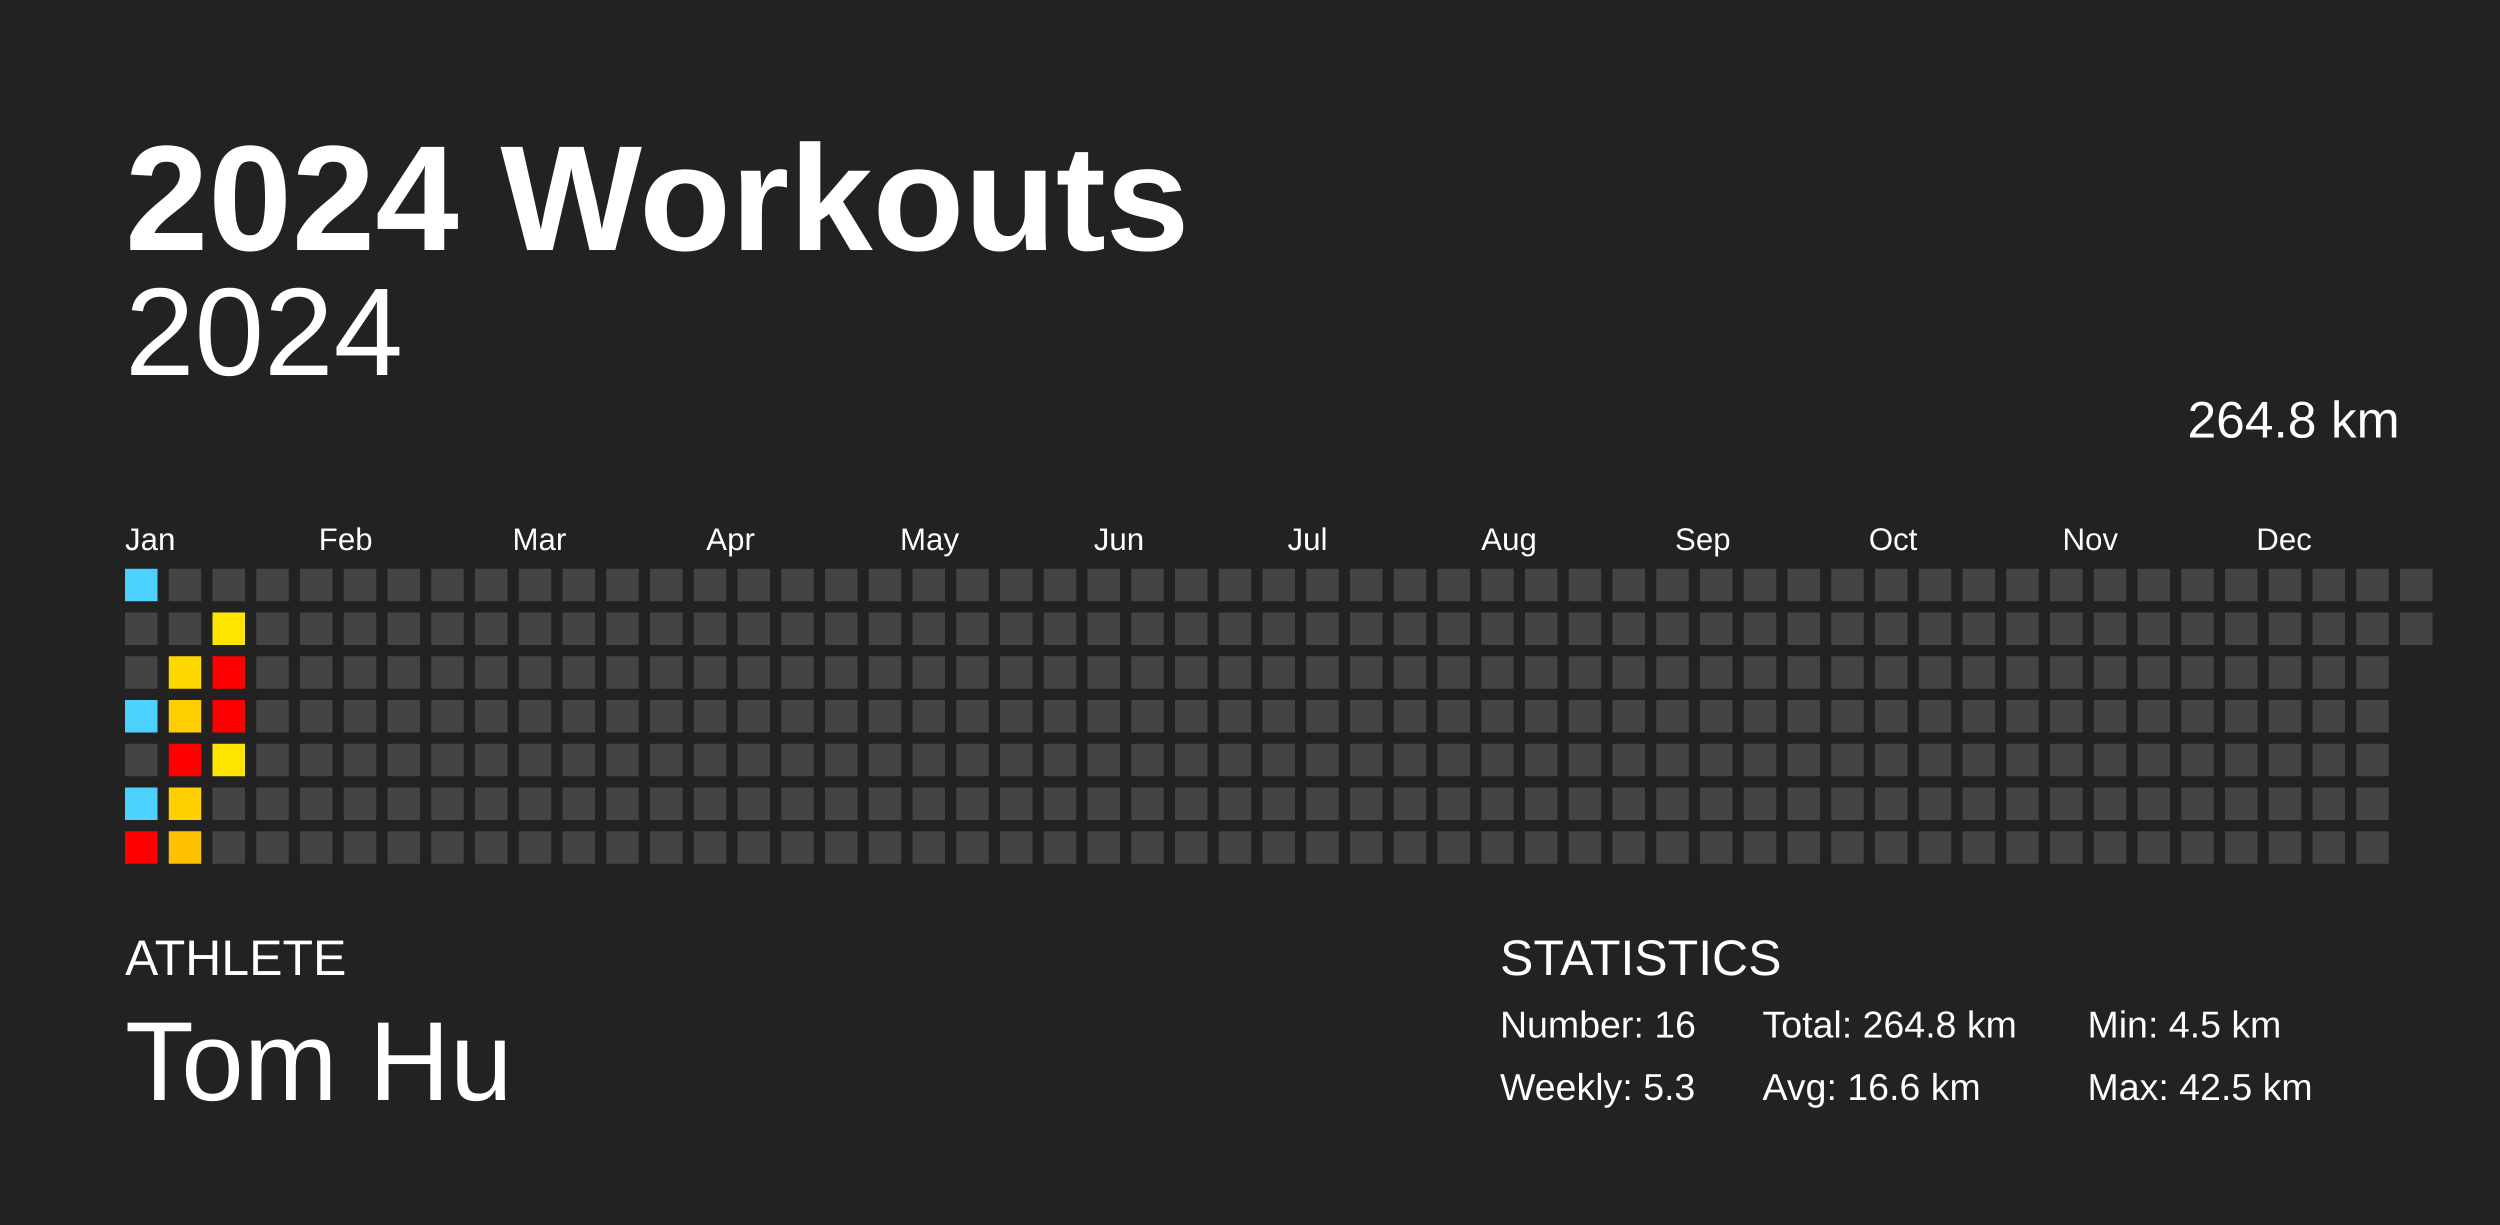
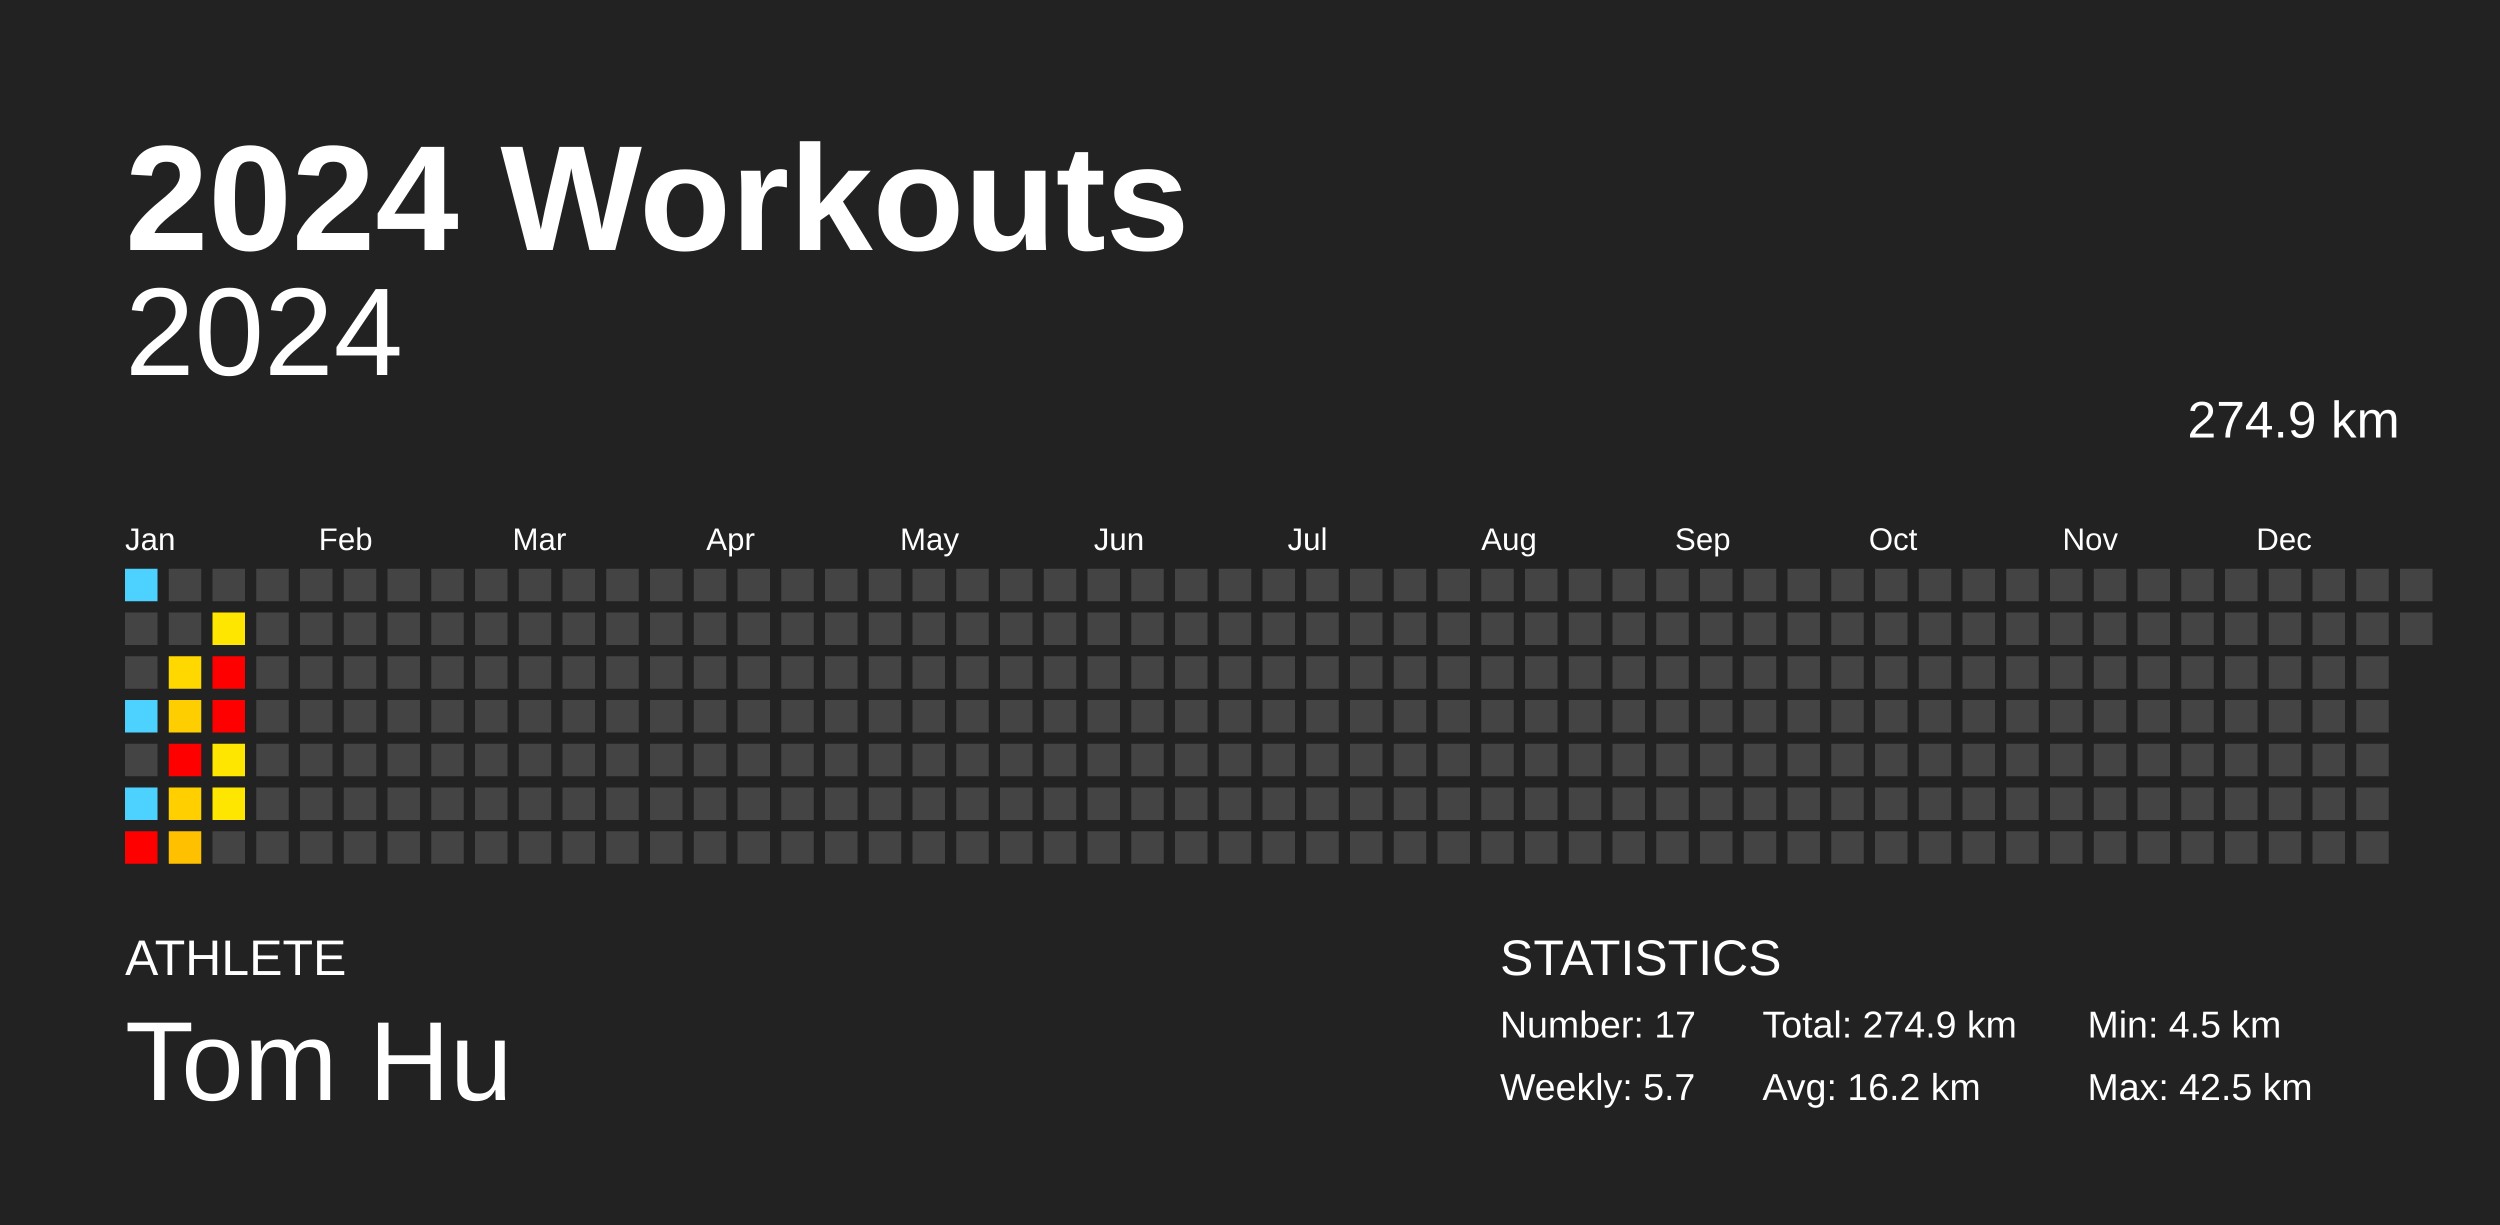
<svg xmlns="http://www.w3.org/2000/svg" baseProfile="full" height="98mm" version="1.1" viewBox="0,0,200,98" width="200mm">
  <defs />
  <rect fill="#222222" height="98" width="200" x="0" y="0" />
  <text fill="#FFFFFF" style="font-size:12px; font-family:Arial; font-weight:bold;" x="10" y="20">2024 Workouts</text>
  <text fill="#FFFFFF" style="font-size:4px; font-family:Arial" x="10" y="78">ATHLETE</text>
  <text fill="#FFFFFF" style="font-size:9px; font-family:Arial" x="10" y="88">Tom Hu</text>
  <text fill="#FFFFFF" style="font-size:4px; font-family:Arial" x="120" y="78">STATISTICS</text>
-   <text fill="#FFFFFF" style="font-size:3px; font-family:Arial" x="120" y="83">Number: 16</text>
-   <text fill="#FFFFFF" style="font-size:3px; font-family:Arial" x="120" y="88">Weekly: 5.3</text>
-   <text fill="#FFFFFF" style="font-size:3px; font-family:Arial" x="141" y="83">Total: 264.8 km</text>
-   <text fill="#FFFFFF" style="font-size:3px; font-family:Arial" x="141" y="88">Avg: 16.6 km</text>
+   <text fill="#FFFFFF" style="font-size:3px; font-family:Arial" x="120" y="83">Number: 17</text>
+   <text fill="#FFFFFF" style="font-size:3px; font-family:Arial" x="120" y="88">Weekly: 5.7</text>
+   <text fill="#FFFFFF" style="font-size:3px; font-family:Arial" x="141" y="83">Total: 274.9 km</text>
+   <text fill="#FFFFFF" style="font-size:3px; font-family:Arial" x="141" y="88">Avg: 16.2 km</text>
  <text fill="#FFFFFF" style="font-size:3px; font-family:Arial" x="167" y="83">Min: 4.5 km</text>
  <text fill="#FFFFFF" style="font-size:3px; font-family:Arial" x="167" y="88">Max: 42.5 km</text>
  <text alignment-baseline="hanging" fill="#FFFFFF" style="font-size:10.0px; font-family:Arial;" x="10" y="30">2024</text>
-   <text alignment-baseline="hanging" fill="#FFFFFF" style="font-size:4.125px; font-family:Arial;" x="175" y="35">264.8 km</text>
+   <text alignment-baseline="hanging" fill="#FFFFFF" style="font-size:4.125px; font-family:Arial;" x="175" y="35">274.9 km</text>
  <text fill="#FFFFFF" style="font-size:2.5px; font-family:Arial" x="10.0" y="44">Jan</text>
  <text fill="#FFFFFF" style="font-size:2.5px; font-family:Arial" x="25.5" y="44">Feb</text>
  <text fill="#FFFFFF" style="font-size:2.5px; font-family:Arial" x="41.0" y="44">Mar</text>
  <text fill="#FFFFFF" style="font-size:2.5px; font-family:Arial" x="56.5" y="44">Apr</text>
  <text fill="#FFFFFF" style="font-size:2.5px; font-family:Arial" x="72.0" y="44">May</text>
  <text fill="#FFFFFF" style="font-size:2.5px; font-family:Arial" x="87.5" y="44">Jun</text>
  <text fill="#FFFFFF" style="font-size:2.5px; font-family:Arial" x="103.0" y="44">Jul</text>
  <text fill="#FFFFFF" style="font-size:2.5px; font-family:Arial" x="118.5" y="44">Aug</text>
  <text fill="#FFFFFF" style="font-size:2.5px; font-family:Arial" x="134.0" y="44">Sep</text>
  <text fill="#FFFFFF" style="font-size:2.5px; font-family:Arial" x="149.5" y="44">Oct</text>
  <text fill="#FFFFFF" style="font-size:2.5px; font-family:Arial" x="165.0" y="44">Nov</text>
  <text fill="#FFFFFF" style="font-size:2.5px; font-family:Arial" x="180.5" y="44">Dec</text>
  <rect fill="#4dd2ff" height="2.6" width="2.6" x="10.0" y="45.5" />
  <rect fill="#444444" height="2.6" width="2.6" x="10.0" y="49.0" />
  <rect fill="#444444" height="2.6" width="2.6" x="10.0" y="52.5" />
  <rect fill="#4dd2ff" height="2.6" width="2.6" x="10.0" y="56.0" />
  <rect fill="#444444" height="2.6" width="2.6" x="10.0" y="59.5" />
  <rect fill="#4dd2ff" height="2.6" width="2.6" x="10.0" y="63.0" />
  <rect fill="red" height="2.6" width="2.6" x="10.0" y="66.5" />
  <rect fill="#444444" height="2.6" width="2.6" x="13.5" y="45.5" />
  <rect fill="#444444" height="2.6" width="2.6" x="13.5" y="49.0" />
  <rect fill="#ffd800" height="2.6" width="2.6" x="13.5" y="52.5" />
  <rect fill="#ffce00" height="2.6" width="2.6" x="13.5" y="56.0" />
  <rect fill="red" height="2.6" width="2.6" x="13.5" y="59.5" />
  <rect fill="#ffcf00" height="2.6" width="2.6" x="13.5" y="63.0" />
  <rect fill="#ffc000" height="2.6" width="2.6" x="13.5" y="66.5" />
  <rect fill="#444444" height="2.6" width="2.6" x="17.0" y="45.5" />
  <rect fill="#ffe600" height="2.6" width="2.6" x="17.0" y="49.0" />
  <rect fill="red" height="2.6" width="2.6" x="17.0" y="52.5" />
  <rect fill="red" height="2.6" width="2.6" x="17.0" y="56.0" />
  <rect fill="#ffe600" height="2.6" width="2.6" x="17.0" y="59.5" />
-   <rect fill="#444444" height="2.6" width="2.6" x="17.0" y="63.0" />
+   <rect fill="#ffe600" height="2.6" width="2.6" x="17.0" y="63.0" />
  <rect fill="#444444" height="2.6" width="2.6" x="17.0" y="66.5" />
  <rect fill="#444444" height="2.6" width="2.6" x="20.5" y="45.5" />
  <rect fill="#444444" height="2.6" width="2.6" x="20.5" y="49.0" />
  <rect fill="#444444" height="2.6" width="2.6" x="20.5" y="52.5" />
  <rect fill="#444444" height="2.6" width="2.6" x="20.5" y="56.0" />
  <rect fill="#444444" height="2.6" width="2.6" x="20.5" y="59.5" />
  <rect fill="#444444" height="2.6" width="2.6" x="20.5" y="63.0" />
  <rect fill="#444444" height="2.6" width="2.6" x="20.5" y="66.5" />
  <rect fill="#444444" height="2.6" width="2.6" x="24.0" y="45.5" />
  <rect fill="#444444" height="2.6" width="2.6" x="24.0" y="49.0" />
  <rect fill="#444444" height="2.6" width="2.6" x="24.0" y="52.5" />
  <rect fill="#444444" height="2.6" width="2.6" x="24.0" y="56.0" />
  <rect fill="#444444" height="2.6" width="2.6" x="24.0" y="59.5" />
  <rect fill="#444444" height="2.6" width="2.6" x="24.0" y="63.0" />
  <rect fill="#444444" height="2.6" width="2.6" x="24.0" y="66.5" />
  <rect fill="#444444" height="2.6" width="2.6" x="27.5" y="45.5" />
  <rect fill="#444444" height="2.6" width="2.6" x="27.5" y="49.0" />
  <rect fill="#444444" height="2.6" width="2.6" x="27.5" y="52.5" />
  <rect fill="#444444" height="2.6" width="2.6" x="27.5" y="56.0" />
  <rect fill="#444444" height="2.6" width="2.6" x="27.5" y="59.5" />
  <rect fill="#444444" height="2.6" width="2.6" x="27.5" y="63.0" />
  <rect fill="#444444" height="2.6" width="2.6" x="27.5" y="66.5" />
  <rect fill="#444444" height="2.6" width="2.6" x="31.0" y="45.5" />
  <rect fill="#444444" height="2.6" width="2.6" x="31.0" y="49.0" />
  <rect fill="#444444" height="2.6" width="2.6" x="31.0" y="52.5" />
  <rect fill="#444444" height="2.6" width="2.6" x="31.0" y="56.0" />
  <rect fill="#444444" height="2.6" width="2.6" x="31.0" y="59.5" />
  <rect fill="#444444" height="2.6" width="2.6" x="31.0" y="63.0" />
  <rect fill="#444444" height="2.6" width="2.6" x="31.0" y="66.5" />
  <rect fill="#444444" height="2.6" width="2.6" x="34.5" y="45.5" />
  <rect fill="#444444" height="2.6" width="2.6" x="34.5" y="49.0" />
  <rect fill="#444444" height="2.6" width="2.6" x="34.5" y="52.5" />
  <rect fill="#444444" height="2.6" width="2.6" x="34.5" y="56.0" />
  <rect fill="#444444" height="2.6" width="2.6" x="34.5" y="59.5" />
  <rect fill="#444444" height="2.6" width="2.6" x="34.5" y="63.0" />
  <rect fill="#444444" height="2.6" width="2.6" x="34.5" y="66.5" />
  <rect fill="#444444" height="2.6" width="2.6" x="38.0" y="45.5" />
  <rect fill="#444444" height="2.6" width="2.6" x="38.0" y="49.0" />
  <rect fill="#444444" height="2.6" width="2.6" x="38.0" y="52.5" />
  <rect fill="#444444" height="2.6" width="2.6" x="38.0" y="56.0" />
  <rect fill="#444444" height="2.6" width="2.6" x="38.0" y="59.5" />
  <rect fill="#444444" height="2.6" width="2.6" x="38.0" y="63.0" />
  <rect fill="#444444" height="2.6" width="2.6" x="38.0" y="66.5" />
  <rect fill="#444444" height="2.6" width="2.6" x="41.5" y="45.5" />
  <rect fill="#444444" height="2.6" width="2.6" x="41.5" y="49.0" />
  <rect fill="#444444" height="2.6" width="2.6" x="41.5" y="52.5" />
  <rect fill="#444444" height="2.6" width="2.6" x="41.5" y="56.0" />
  <rect fill="#444444" height="2.6" width="2.6" x="41.5" y="59.5" />
  <rect fill="#444444" height="2.6" width="2.6" x="41.5" y="63.0" />
  <rect fill="#444444" height="2.6" width="2.6" x="41.5" y="66.5" />
  <rect fill="#444444" height="2.6" width="2.6" x="45.0" y="45.5" />
  <rect fill="#444444" height="2.6" width="2.6" x="45.0" y="49.0" />
  <rect fill="#444444" height="2.6" width="2.6" x="45.0" y="52.5" />
  <rect fill="#444444" height="2.6" width="2.6" x="45.0" y="56.0" />
  <rect fill="#444444" height="2.6" width="2.6" x="45.0" y="59.5" />
  <rect fill="#444444" height="2.6" width="2.6" x="45.0" y="63.0" />
  <rect fill="#444444" height="2.6" width="2.6" x="45.0" y="66.5" />
  <rect fill="#444444" height="2.6" width="2.6" x="48.5" y="45.5" />
  <rect fill="#444444" height="2.6" width="2.6" x="48.5" y="49.0" />
  <rect fill="#444444" height="2.6" width="2.6" x="48.5" y="52.5" />
  <rect fill="#444444" height="2.6" width="2.6" x="48.5" y="56.0" />
  <rect fill="#444444" height="2.6" width="2.6" x="48.5" y="59.5" />
  <rect fill="#444444" height="2.6" width="2.6" x="48.5" y="63.0" />
  <rect fill="#444444" height="2.6" width="2.6" x="48.5" y="66.5" />
  <rect fill="#444444" height="2.6" width="2.6" x="52.0" y="45.5" />
  <rect fill="#444444" height="2.6" width="2.6" x="52.0" y="49.0" />
  <rect fill="#444444" height="2.6" width="2.6" x="52.0" y="52.5" />
  <rect fill="#444444" height="2.6" width="2.6" x="52.0" y="56.0" />
  <rect fill="#444444" height="2.6" width="2.6" x="52.0" y="59.5" />
  <rect fill="#444444" height="2.6" width="2.6" x="52.0" y="63.0" />
  <rect fill="#444444" height="2.6" width="2.6" x="52.0" y="66.5" />
  <rect fill="#444444" height="2.6" width="2.6" x="55.5" y="45.5" />
  <rect fill="#444444" height="2.6" width="2.6" x="55.5" y="49.0" />
  <rect fill="#444444" height="2.6" width="2.6" x="55.5" y="52.5" />
  <rect fill="#444444" height="2.6" width="2.6" x="55.5" y="56.0" />
  <rect fill="#444444" height="2.6" width="2.6" x="55.5" y="59.5" />
  <rect fill="#444444" height="2.6" width="2.6" x="55.5" y="63.0" />
  <rect fill="#444444" height="2.6" width="2.6" x="55.5" y="66.5" />
  <rect fill="#444444" height="2.6" width="2.6" x="59.0" y="45.5" />
  <rect fill="#444444" height="2.6" width="2.6" x="59.0" y="49.0" />
  <rect fill="#444444" height="2.6" width="2.6" x="59.0" y="52.5" />
  <rect fill="#444444" height="2.6" width="2.6" x="59.0" y="56.0" />
  <rect fill="#444444" height="2.6" width="2.6" x="59.0" y="59.5" />
  <rect fill="#444444" height="2.6" width="2.6" x="59.0" y="63.0" />
  <rect fill="#444444" height="2.6" width="2.6" x="59.0" y="66.5" />
  <rect fill="#444444" height="2.6" width="2.6" x="62.5" y="45.5" />
  <rect fill="#444444" height="2.6" width="2.6" x="62.5" y="49.0" />
  <rect fill="#444444" height="2.6" width="2.6" x="62.5" y="52.5" />
  <rect fill="#444444" height="2.6" width="2.6" x="62.5" y="56.0" />
  <rect fill="#444444" height="2.6" width="2.6" x="62.5" y="59.5" />
  <rect fill="#444444" height="2.6" width="2.6" x="62.5" y="63.0" />
  <rect fill="#444444" height="2.6" width="2.6" x="62.5" y="66.5" />
  <rect fill="#444444" height="2.6" width="2.6" x="66.0" y="45.5" />
  <rect fill="#444444" height="2.6" width="2.6" x="66.0" y="49.0" />
  <rect fill="#444444" height="2.6" width="2.6" x="66.0" y="52.5" />
  <rect fill="#444444" height="2.6" width="2.6" x="66.0" y="56.0" />
  <rect fill="#444444" height="2.6" width="2.6" x="66.0" y="59.5" />
  <rect fill="#444444" height="2.6" width="2.6" x="66.0" y="63.0" />
  <rect fill="#444444" height="2.6" width="2.6" x="66.0" y="66.5" />
  <rect fill="#444444" height="2.6" width="2.6" x="69.5" y="45.5" />
  <rect fill="#444444" height="2.6" width="2.6" x="69.5" y="49.0" />
  <rect fill="#444444" height="2.6" width="2.6" x="69.5" y="52.5" />
  <rect fill="#444444" height="2.6" width="2.6" x="69.5" y="56.0" />
  <rect fill="#444444" height="2.6" width="2.6" x="69.5" y="59.5" />
  <rect fill="#444444" height="2.6" width="2.6" x="69.5" y="63.0" />
  <rect fill="#444444" height="2.6" width="2.6" x="69.5" y="66.5" />
  <rect fill="#444444" height="2.6" width="2.6" x="73.0" y="45.5" />
  <rect fill="#444444" height="2.6" width="2.6" x="73.0" y="49.0" />
  <rect fill="#444444" height="2.6" width="2.6" x="73.0" y="52.5" />
  <rect fill="#444444" height="2.6" width="2.6" x="73.0" y="56.0" />
  <rect fill="#444444" height="2.6" width="2.6" x="73.0" y="59.5" />
  <rect fill="#444444" height="2.6" width="2.6" x="73.0" y="63.0" />
  <rect fill="#444444" height="2.6" width="2.6" x="73.0" y="66.5" />
  <rect fill="#444444" height="2.6" width="2.6" x="76.5" y="45.5" />
  <rect fill="#444444" height="2.6" width="2.6" x="76.5" y="49.0" />
  <rect fill="#444444" height="2.6" width="2.6" x="76.5" y="52.5" />
  <rect fill="#444444" height="2.6" width="2.6" x="76.5" y="56.0" />
  <rect fill="#444444" height="2.6" width="2.6" x="76.5" y="59.5" />
  <rect fill="#444444" height="2.6" width="2.6" x="76.5" y="63.0" />
  <rect fill="#444444" height="2.6" width="2.6" x="76.5" y="66.5" />
  <rect fill="#444444" height="2.6" width="2.6" x="80.0" y="45.5" />
  <rect fill="#444444" height="2.6" width="2.6" x="80.0" y="49.0" />
  <rect fill="#444444" height="2.6" width="2.6" x="80.0" y="52.5" />
  <rect fill="#444444" height="2.6" width="2.6" x="80.0" y="56.0" />
  <rect fill="#444444" height="2.6" width="2.6" x="80.0" y="59.5" />
  <rect fill="#444444" height="2.6" width="2.6" x="80.0" y="63.0" />
  <rect fill="#444444" height="2.6" width="2.6" x="80.0" y="66.5" />
  <rect fill="#444444" height="2.6" width="2.6" x="83.5" y="45.5" />
  <rect fill="#444444" height="2.6" width="2.6" x="83.5" y="49.0" />
  <rect fill="#444444" height="2.6" width="2.6" x="83.5" y="52.5" />
  <rect fill="#444444" height="2.6" width="2.6" x="83.5" y="56.0" />
  <rect fill="#444444" height="2.6" width="2.6" x="83.5" y="59.5" />
  <rect fill="#444444" height="2.6" width="2.6" x="83.5" y="63.0" />
  <rect fill="#444444" height="2.6" width="2.6" x="83.5" y="66.5" />
  <rect fill="#444444" height="2.6" width="2.6" x="87.0" y="45.5" />
  <rect fill="#444444" height="2.6" width="2.6" x="87.0" y="49.0" />
  <rect fill="#444444" height="2.6" width="2.6" x="87.0" y="52.5" />
  <rect fill="#444444" height="2.6" width="2.6" x="87.0" y="56.0" />
  <rect fill="#444444" height="2.6" width="2.6" x="87.0" y="59.5" />
  <rect fill="#444444" height="2.6" width="2.6" x="87.0" y="63.0" />
  <rect fill="#444444" height="2.6" width="2.6" x="87.0" y="66.5" />
  <rect fill="#444444" height="2.6" width="2.6" x="90.5" y="45.5" />
  <rect fill="#444444" height="2.6" width="2.6" x="90.5" y="49.0" />
  <rect fill="#444444" height="2.6" width="2.6" x="90.5" y="52.5" />
  <rect fill="#444444" height="2.6" width="2.6" x="90.5" y="56.0" />
  <rect fill="#444444" height="2.6" width="2.6" x="90.5" y="59.5" />
  <rect fill="#444444" height="2.6" width="2.6" x="90.5" y="63.0" />
  <rect fill="#444444" height="2.6" width="2.6" x="90.5" y="66.5" />
  <rect fill="#444444" height="2.6" width="2.6" x="94.0" y="45.5" />
  <rect fill="#444444" height="2.6" width="2.6" x="94.0" y="49.0" />
  <rect fill="#444444" height="2.6" width="2.6" x="94.0" y="52.5" />
  <rect fill="#444444" height="2.6" width="2.6" x="94.0" y="56.0" />
  <rect fill="#444444" height="2.6" width="2.6" x="94.0" y="59.5" />
  <rect fill="#444444" height="2.6" width="2.6" x="94.0" y="63.0" />
  <rect fill="#444444" height="2.6" width="2.6" x="94.0" y="66.5" />
  <rect fill="#444444" height="2.6" width="2.6" x="97.5" y="45.5" />
  <rect fill="#444444" height="2.6" width="2.6" x="97.5" y="49.0" />
  <rect fill="#444444" height="2.6" width="2.6" x="97.5" y="52.5" />
  <rect fill="#444444" height="2.6" width="2.6" x="97.5" y="56.0" />
  <rect fill="#444444" height="2.6" width="2.6" x="97.5" y="59.5" />
  <rect fill="#444444" height="2.6" width="2.6" x="97.5" y="63.0" />
  <rect fill="#444444" height="2.6" width="2.6" x="97.5" y="66.5" />
  <rect fill="#444444" height="2.6" width="2.6" x="101.0" y="45.5" />
  <rect fill="#444444" height="2.6" width="2.6" x="101.0" y="49.0" />
  <rect fill="#444444" height="2.6" width="2.6" x="101.0" y="52.5" />
  <rect fill="#444444" height="2.6" width="2.6" x="101.0" y="56.0" />
  <rect fill="#444444" height="2.6" width="2.6" x="101.0" y="59.5" />
  <rect fill="#444444" height="2.6" width="2.6" x="101.0" y="63.0" />
  <rect fill="#444444" height="2.6" width="2.6" x="101.0" y="66.5" />
  <rect fill="#444444" height="2.6" width="2.6" x="104.5" y="45.5" />
  <rect fill="#444444" height="2.6" width="2.6" x="104.5" y="49.0" />
  <rect fill="#444444" height="2.6" width="2.6" x="104.5" y="52.5" />
  <rect fill="#444444" height="2.6" width="2.6" x="104.5" y="56.0" />
  <rect fill="#444444" height="2.6" width="2.6" x="104.5" y="59.5" />
  <rect fill="#444444" height="2.6" width="2.6" x="104.5" y="63.0" />
  <rect fill="#444444" height="2.6" width="2.6" x="104.5" y="66.5" />
  <rect fill="#444444" height="2.6" width="2.6" x="108.0" y="45.5" />
  <rect fill="#444444" height="2.6" width="2.6" x="108.0" y="49.0" />
  <rect fill="#444444" height="2.6" width="2.6" x="108.0" y="52.5" />
  <rect fill="#444444" height="2.6" width="2.6" x="108.0" y="56.0" />
  <rect fill="#444444" height="2.6" width="2.6" x="108.0" y="59.5" />
  <rect fill="#444444" height="2.6" width="2.6" x="108.0" y="63.0" />
  <rect fill="#444444" height="2.6" width="2.6" x="108.0" y="66.5" />
  <rect fill="#444444" height="2.6" width="2.6" x="111.5" y="45.5" />
  <rect fill="#444444" height="2.6" width="2.6" x="111.5" y="49.0" />
  <rect fill="#444444" height="2.6" width="2.6" x="111.5" y="52.5" />
  <rect fill="#444444" height="2.6" width="2.6" x="111.5" y="56.0" />
  <rect fill="#444444" height="2.6" width="2.6" x="111.5" y="59.5" />
  <rect fill="#444444" height="2.6" width="2.6" x="111.5" y="63.0" />
  <rect fill="#444444" height="2.6" width="2.6" x="111.5" y="66.5" />
  <rect fill="#444444" height="2.6" width="2.6" x="115.0" y="45.5" />
  <rect fill="#444444" height="2.6" width="2.6" x="115.0" y="49.0" />
  <rect fill="#444444" height="2.6" width="2.6" x="115.0" y="52.5" />
  <rect fill="#444444" height="2.6" width="2.6" x="115.0" y="56.0" />
  <rect fill="#444444" height="2.6" width="2.6" x="115.0" y="59.5" />
  <rect fill="#444444" height="2.6" width="2.6" x="115.0" y="63.0" />
  <rect fill="#444444" height="2.6" width="2.6" x="115.0" y="66.5" />
  <rect fill="#444444" height="2.6" width="2.6" x="118.5" y="45.5" />
  <rect fill="#444444" height="2.6" width="2.6" x="118.5" y="49.0" />
  <rect fill="#444444" height="2.6" width="2.6" x="118.5" y="52.5" />
  <rect fill="#444444" height="2.6" width="2.6" x="118.5" y="56.0" />
  <rect fill="#444444" height="2.6" width="2.6" x="118.5" y="59.5" />
  <rect fill="#444444" height="2.6" width="2.6" x="118.5" y="63.0" />
  <rect fill="#444444" height="2.6" width="2.6" x="118.5" y="66.5" />
  <rect fill="#444444" height="2.6" width="2.6" x="122.0" y="45.5" />
  <rect fill="#444444" height="2.6" width="2.6" x="122.0" y="49.0" />
  <rect fill="#444444" height="2.6" width="2.6" x="122.0" y="52.5" />
  <rect fill="#444444" height="2.6" width="2.6" x="122.0" y="56.0" />
  <rect fill="#444444" height="2.6" width="2.6" x="122.0" y="59.5" />
  <rect fill="#444444" height="2.6" width="2.6" x="122.0" y="63.0" />
  <rect fill="#444444" height="2.6" width="2.6" x="122.0" y="66.5" />
  <rect fill="#444444" height="2.6" width="2.6" x="125.5" y="45.5" />
  <rect fill="#444444" height="2.6" width="2.6" x="125.5" y="49.0" />
  <rect fill="#444444" height="2.6" width="2.6" x="125.5" y="52.5" />
  <rect fill="#444444" height="2.6" width="2.6" x="125.5" y="56.0" />
  <rect fill="#444444" height="2.6" width="2.6" x="125.5" y="59.5" />
  <rect fill="#444444" height="2.6" width="2.6" x="125.5" y="63.0" />
  <rect fill="#444444" height="2.6" width="2.6" x="125.5" y="66.5" />
  <rect fill="#444444" height="2.6" width="2.6" x="129.0" y="45.5" />
  <rect fill="#444444" height="2.6" width="2.6" x="129.0" y="49.0" />
  <rect fill="#444444" height="2.6" width="2.6" x="129.0" y="52.5" />
  <rect fill="#444444" height="2.6" width="2.6" x="129.0" y="56.0" />
  <rect fill="#444444" height="2.6" width="2.6" x="129.0" y="59.5" />
  <rect fill="#444444" height="2.6" width="2.6" x="129.0" y="63.0" />
  <rect fill="#444444" height="2.6" width="2.6" x="129.0" y="66.5" />
  <rect fill="#444444" height="2.6" width="2.6" x="132.5" y="45.5" />
  <rect fill="#444444" height="2.6" width="2.6" x="132.5" y="49.0" />
  <rect fill="#444444" height="2.6" width="2.6" x="132.5" y="52.5" />
  <rect fill="#444444" height="2.6" width="2.6" x="132.5" y="56.0" />
  <rect fill="#444444" height="2.6" width="2.6" x="132.5" y="59.5" />
  <rect fill="#444444" height="2.6" width="2.6" x="132.5" y="63.0" />
  <rect fill="#444444" height="2.6" width="2.6" x="132.5" y="66.5" />
  <rect fill="#444444" height="2.6" width="2.6" x="136.0" y="45.5" />
  <rect fill="#444444" height="2.6" width="2.6" x="136.0" y="49.0" />
  <rect fill="#444444" height="2.6" width="2.6" x="136.0" y="52.5" />
  <rect fill="#444444" height="2.6" width="2.6" x="136.0" y="56.0" />
  <rect fill="#444444" height="2.6" width="2.6" x="136.0" y="59.5" />
  <rect fill="#444444" height="2.6" width="2.6" x="136.0" y="63.0" />
  <rect fill="#444444" height="2.6" width="2.6" x="136.0" y="66.5" />
  <rect fill="#444444" height="2.6" width="2.6" x="139.5" y="45.5" />
  <rect fill="#444444" height="2.6" width="2.6" x="139.5" y="49.0" />
  <rect fill="#444444" height="2.6" width="2.6" x="139.5" y="52.5" />
  <rect fill="#444444" height="2.6" width="2.6" x="139.5" y="56.0" />
  <rect fill="#444444" height="2.6" width="2.6" x="139.5" y="59.5" />
  <rect fill="#444444" height="2.6" width="2.6" x="139.5" y="63.0" />
  <rect fill="#444444" height="2.6" width="2.6" x="139.5" y="66.5" />
  <rect fill="#444444" height="2.6" width="2.6" x="143.0" y="45.5" />
  <rect fill="#444444" height="2.6" width="2.6" x="143.0" y="49.0" />
  <rect fill="#444444" height="2.6" width="2.6" x="143.0" y="52.5" />
  <rect fill="#444444" height="2.6" width="2.6" x="143.0" y="56.0" />
  <rect fill="#444444" height="2.6" width="2.6" x="143.0" y="59.5" />
  <rect fill="#444444" height="2.6" width="2.6" x="143.0" y="63.0" />
  <rect fill="#444444" height="2.6" width="2.6" x="143.0" y="66.5" />
  <rect fill="#444444" height="2.6" width="2.6" x="146.5" y="45.5" />
  <rect fill="#444444" height="2.6" width="2.6" x="146.5" y="49.0" />
  <rect fill="#444444" height="2.6" width="2.6" x="146.5" y="52.5" />
  <rect fill="#444444" height="2.6" width="2.6" x="146.5" y="56.0" />
  <rect fill="#444444" height="2.6" width="2.6" x="146.5" y="59.5" />
  <rect fill="#444444" height="2.6" width="2.6" x="146.5" y="63.0" />
  <rect fill="#444444" height="2.6" width="2.6" x="146.5" y="66.5" />
  <rect fill="#444444" height="2.6" width="2.6" x="150.0" y="45.5" />
  <rect fill="#444444" height="2.6" width="2.6" x="150.0" y="49.0" />
  <rect fill="#444444" height="2.6" width="2.6" x="150.0" y="52.5" />
  <rect fill="#444444" height="2.6" width="2.6" x="150.0" y="56.0" />
  <rect fill="#444444" height="2.6" width="2.6" x="150.0" y="59.5" />
  <rect fill="#444444" height="2.6" width="2.6" x="150.0" y="63.0" />
  <rect fill="#444444" height="2.6" width="2.6" x="150.0" y="66.5" />
  <rect fill="#444444" height="2.6" width="2.6" x="153.5" y="45.5" />
  <rect fill="#444444" height="2.6" width="2.6" x="153.5" y="49.0" />
  <rect fill="#444444" height="2.6" width="2.6" x="153.5" y="52.5" />
  <rect fill="#444444" height="2.6" width="2.6" x="153.5" y="56.0" />
  <rect fill="#444444" height="2.6" width="2.6" x="153.5" y="59.5" />
  <rect fill="#444444" height="2.6" width="2.6" x="153.5" y="63.0" />
  <rect fill="#444444" height="2.6" width="2.6" x="153.5" y="66.5" />
  <rect fill="#444444" height="2.6" width="2.6" x="157.0" y="45.5" />
  <rect fill="#444444" height="2.6" width="2.6" x="157.0" y="49.0" />
  <rect fill="#444444" height="2.6" width="2.6" x="157.0" y="52.5" />
  <rect fill="#444444" height="2.6" width="2.6" x="157.0" y="56.0" />
  <rect fill="#444444" height="2.6" width="2.6" x="157.0" y="59.5" />
  <rect fill="#444444" height="2.6" width="2.6" x="157.0" y="63.0" />
  <rect fill="#444444" height="2.6" width="2.6" x="157.0" y="66.5" />
  <rect fill="#444444" height="2.6" width="2.6" x="160.5" y="45.5" />
  <rect fill="#444444" height="2.6" width="2.6" x="160.5" y="49.0" />
  <rect fill="#444444" height="2.6" width="2.6" x="160.5" y="52.5" />
  <rect fill="#444444" height="2.6" width="2.6" x="160.5" y="56.0" />
  <rect fill="#444444" height="2.6" width="2.6" x="160.5" y="59.5" />
  <rect fill="#444444" height="2.6" width="2.6" x="160.5" y="63.0" />
  <rect fill="#444444" height="2.6" width="2.6" x="160.5" y="66.5" />
  <rect fill="#444444" height="2.6" width="2.6" x="164.0" y="45.5" />
  <rect fill="#444444" height="2.6" width="2.6" x="164.0" y="49.0" />
  <rect fill="#444444" height="2.6" width="2.6" x="164.0" y="52.5" />
  <rect fill="#444444" height="2.6" width="2.6" x="164.0" y="56.0" />
  <rect fill="#444444" height="2.6" width="2.6" x="164.0" y="59.5" />
  <rect fill="#444444" height="2.6" width="2.6" x="164.0" y="63.0" />
  <rect fill="#444444" height="2.6" width="2.6" x="164.0" y="66.5" />
  <rect fill="#444444" height="2.6" width="2.6" x="167.5" y="45.5" />
  <rect fill="#444444" height="2.6" width="2.6" x="167.5" y="49.0" />
  <rect fill="#444444" height="2.6" width="2.6" x="167.5" y="52.5" />
  <rect fill="#444444" height="2.6" width="2.6" x="167.5" y="56.0" />
  <rect fill="#444444" height="2.6" width="2.6" x="167.5" y="59.5" />
  <rect fill="#444444" height="2.6" width="2.6" x="167.5" y="63.0" />
  <rect fill="#444444" height="2.6" width="2.6" x="167.5" y="66.5" />
  <rect fill="#444444" height="2.6" width="2.6" x="171.0" y="45.5" />
  <rect fill="#444444" height="2.6" width="2.6" x="171.0" y="49.0" />
  <rect fill="#444444" height="2.6" width="2.6" x="171.0" y="52.5" />
  <rect fill="#444444" height="2.6" width="2.6" x="171.0" y="56.0" />
  <rect fill="#444444" height="2.6" width="2.6" x="171.0" y="59.5" />
  <rect fill="#444444" height="2.6" width="2.6" x="171.0" y="63.0" />
  <rect fill="#444444" height="2.6" width="2.6" x="171.0" y="66.5" />
  <rect fill="#444444" height="2.6" width="2.6" x="174.5" y="45.5" />
  <rect fill="#444444" height="2.6" width="2.6" x="174.5" y="49.0" />
  <rect fill="#444444" height="2.6" width="2.6" x="174.5" y="52.5" />
  <rect fill="#444444" height="2.6" width="2.6" x="174.5" y="56.0" />
  <rect fill="#444444" height="2.6" width="2.6" x="174.5" y="59.5" />
  <rect fill="#444444" height="2.6" width="2.6" x="174.5" y="63.0" />
  <rect fill="#444444" height="2.6" width="2.6" x="174.5" y="66.5" />
  <rect fill="#444444" height="2.6" width="2.6" x="178.0" y="45.5" />
  <rect fill="#444444" height="2.6" width="2.6" x="178.0" y="49.0" />
  <rect fill="#444444" height="2.6" width="2.6" x="178.0" y="52.5" />
  <rect fill="#444444" height="2.6" width="2.6" x="178.0" y="56.0" />
  <rect fill="#444444" height="2.6" width="2.6" x="178.0" y="59.5" />
  <rect fill="#444444" height="2.6" width="2.6" x="178.0" y="63.0" />
  <rect fill="#444444" height="2.6" width="2.6" x="178.0" y="66.5" />
  <rect fill="#444444" height="2.6" width="2.6" x="181.5" y="45.5" />
  <rect fill="#444444" height="2.6" width="2.6" x="181.5" y="49.0" />
  <rect fill="#444444" height="2.6" width="2.6" x="181.5" y="52.5" />
  <rect fill="#444444" height="2.6" width="2.6" x="181.5" y="56.0" />
  <rect fill="#444444" height="2.6" width="2.6" x="181.5" y="59.5" />
  <rect fill="#444444" height="2.6" width="2.6" x="181.5" y="63.0" />
  <rect fill="#444444" height="2.6" width="2.6" x="181.5" y="66.5" />
  <rect fill="#444444" height="2.6" width="2.6" x="185.0" y="45.5" />
  <rect fill="#444444" height="2.6" width="2.6" x="185.0" y="49.0" />
  <rect fill="#444444" height="2.6" width="2.6" x="185.0" y="52.5" />
  <rect fill="#444444" height="2.6" width="2.6" x="185.0" y="56.0" />
  <rect fill="#444444" height="2.6" width="2.6" x="185.0" y="59.5" />
  <rect fill="#444444" height="2.6" width="2.6" x="185.0" y="63.0" />
  <rect fill="#444444" height="2.6" width="2.6" x="185.0" y="66.5" />
  <rect fill="#444444" height="2.6" width="2.6" x="188.5" y="45.5" />
  <rect fill="#444444" height="2.6" width="2.6" x="188.5" y="49.0" />
  <rect fill="#444444" height="2.6" width="2.6" x="188.5" y="52.5" />
  <rect fill="#444444" height="2.6" width="2.6" x="188.5" y="56.0" />
  <rect fill="#444444" height="2.6" width="2.6" x="188.5" y="59.5" />
  <rect fill="#444444" height="2.6" width="2.6" x="188.5" y="63.0" />
  <rect fill="#444444" height="2.6" width="2.6" x="188.5" y="66.5" />
  <rect fill="#444444" height="2.6" width="2.6" x="192.0" y="45.5" />
  <rect fill="#444444" height="2.6" width="2.6" x="192.0" y="49.0" />
</svg>
